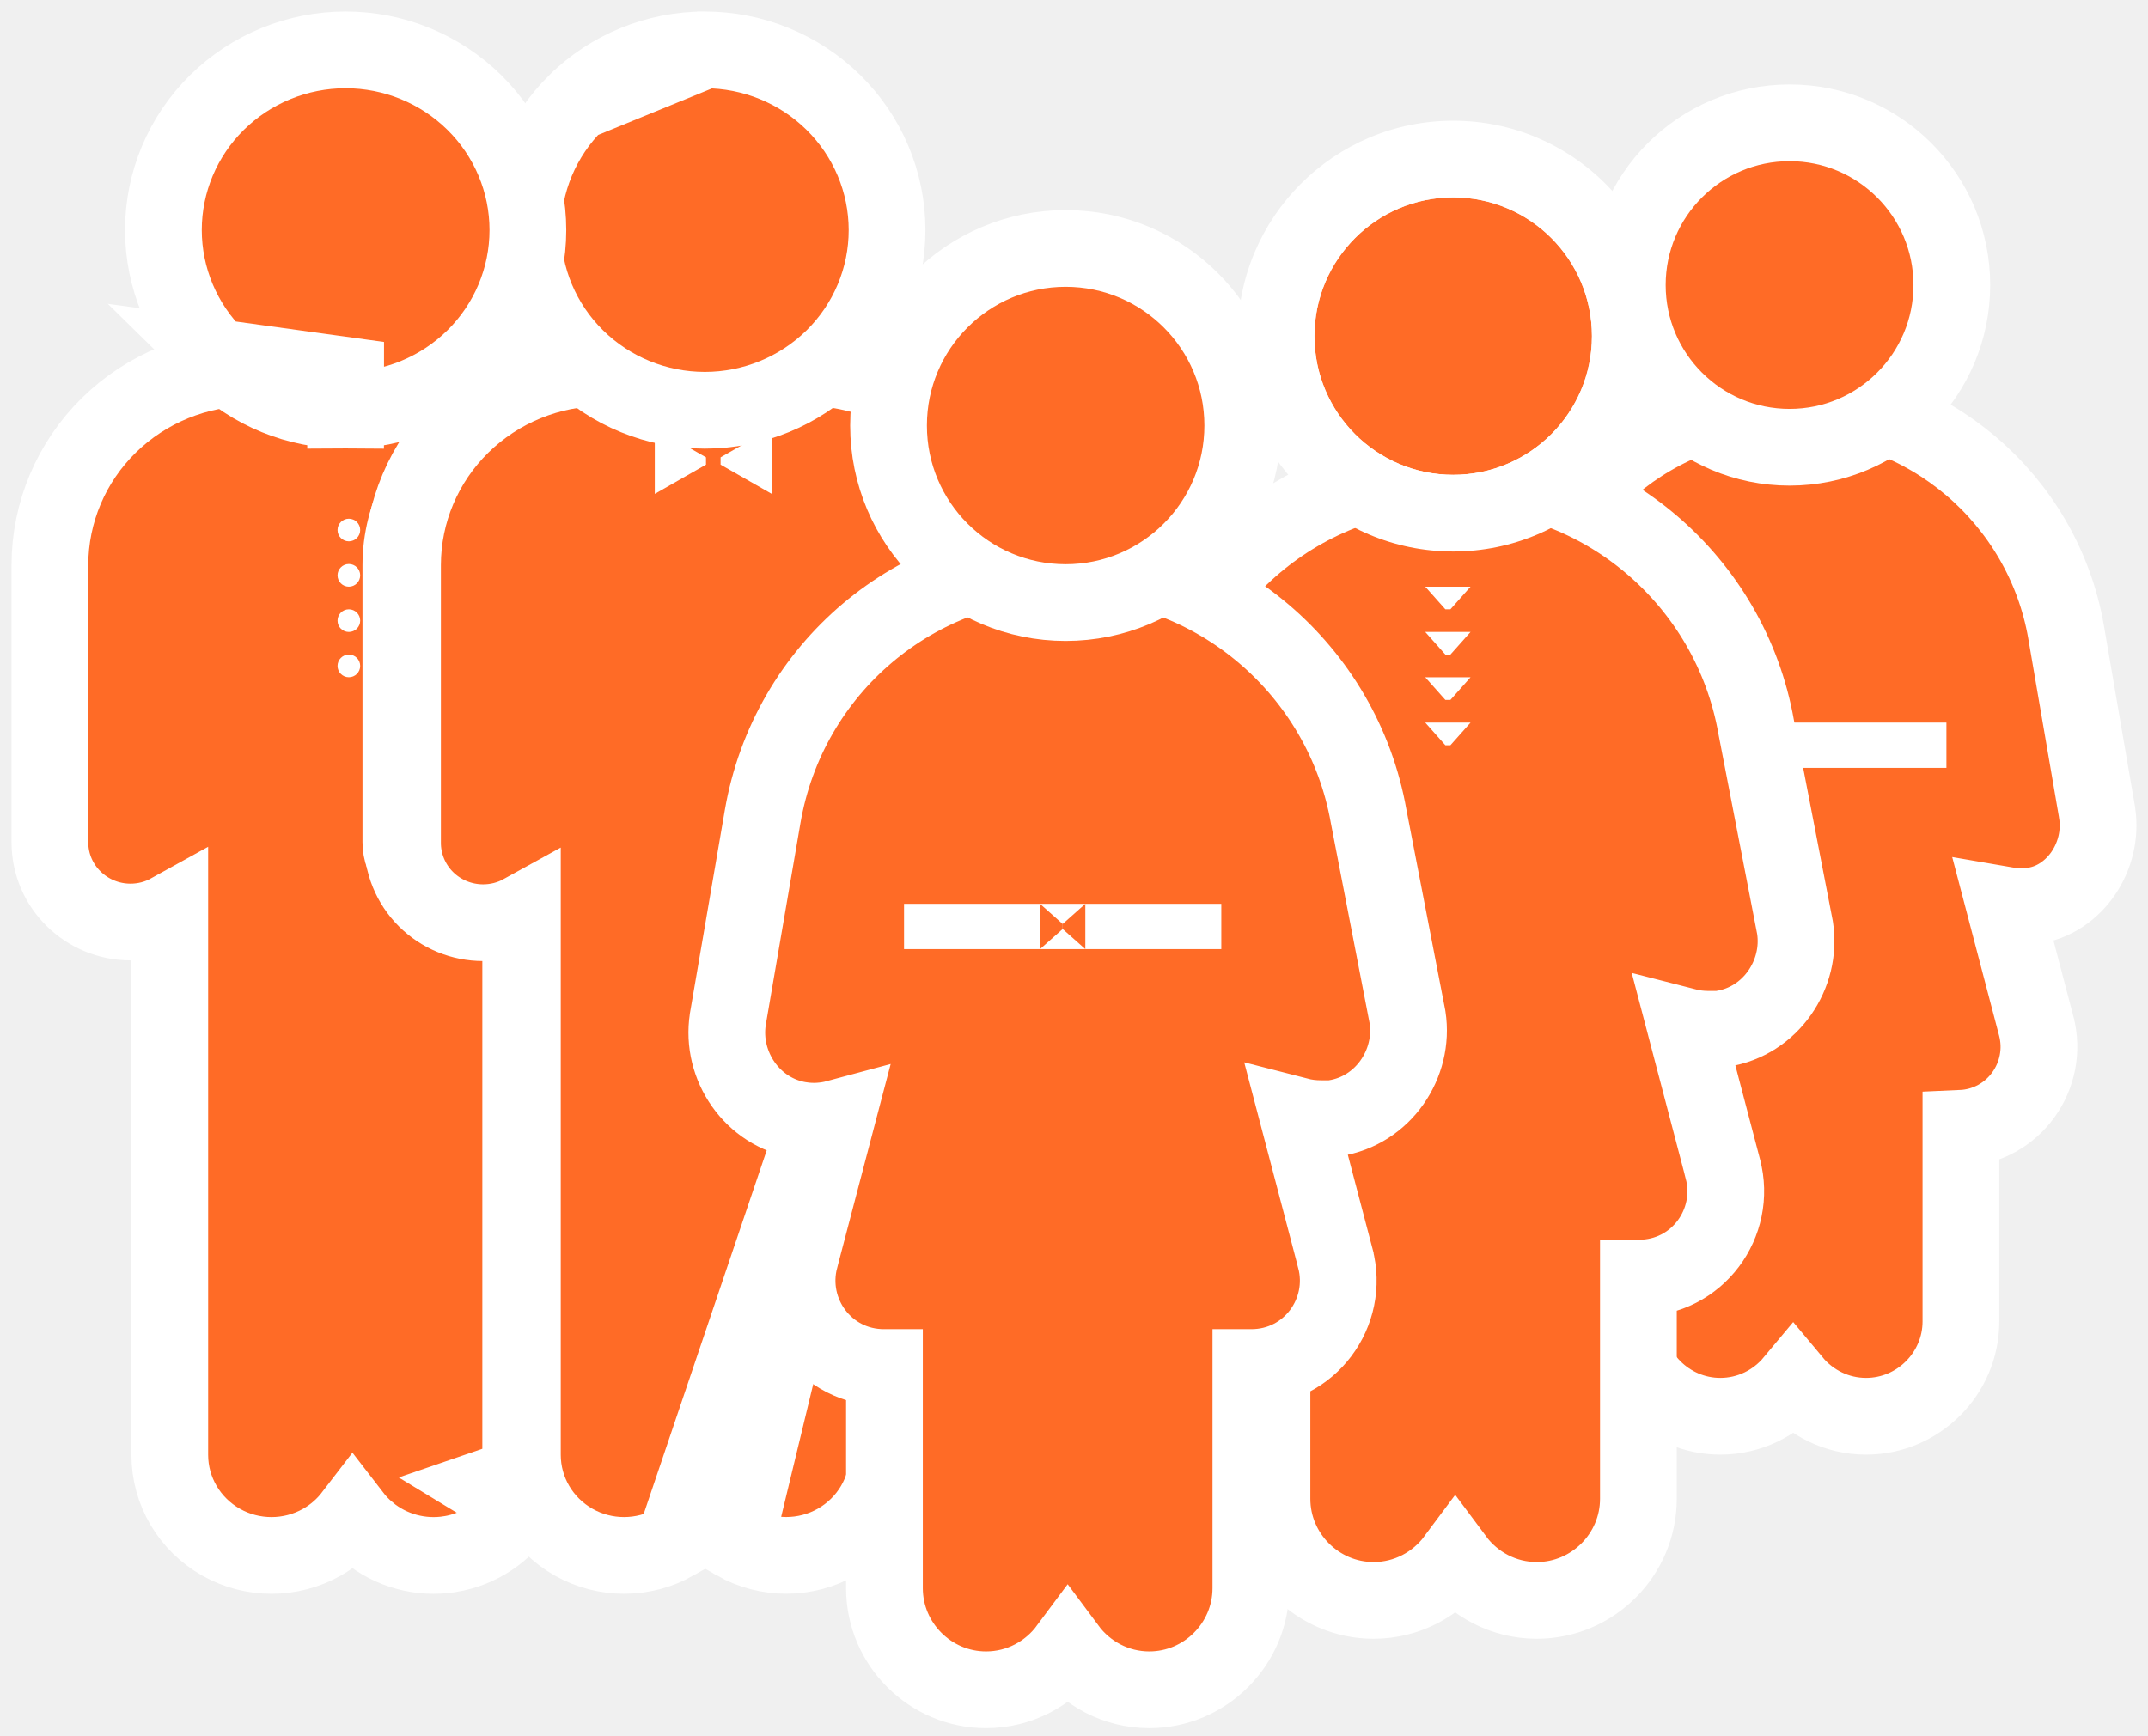
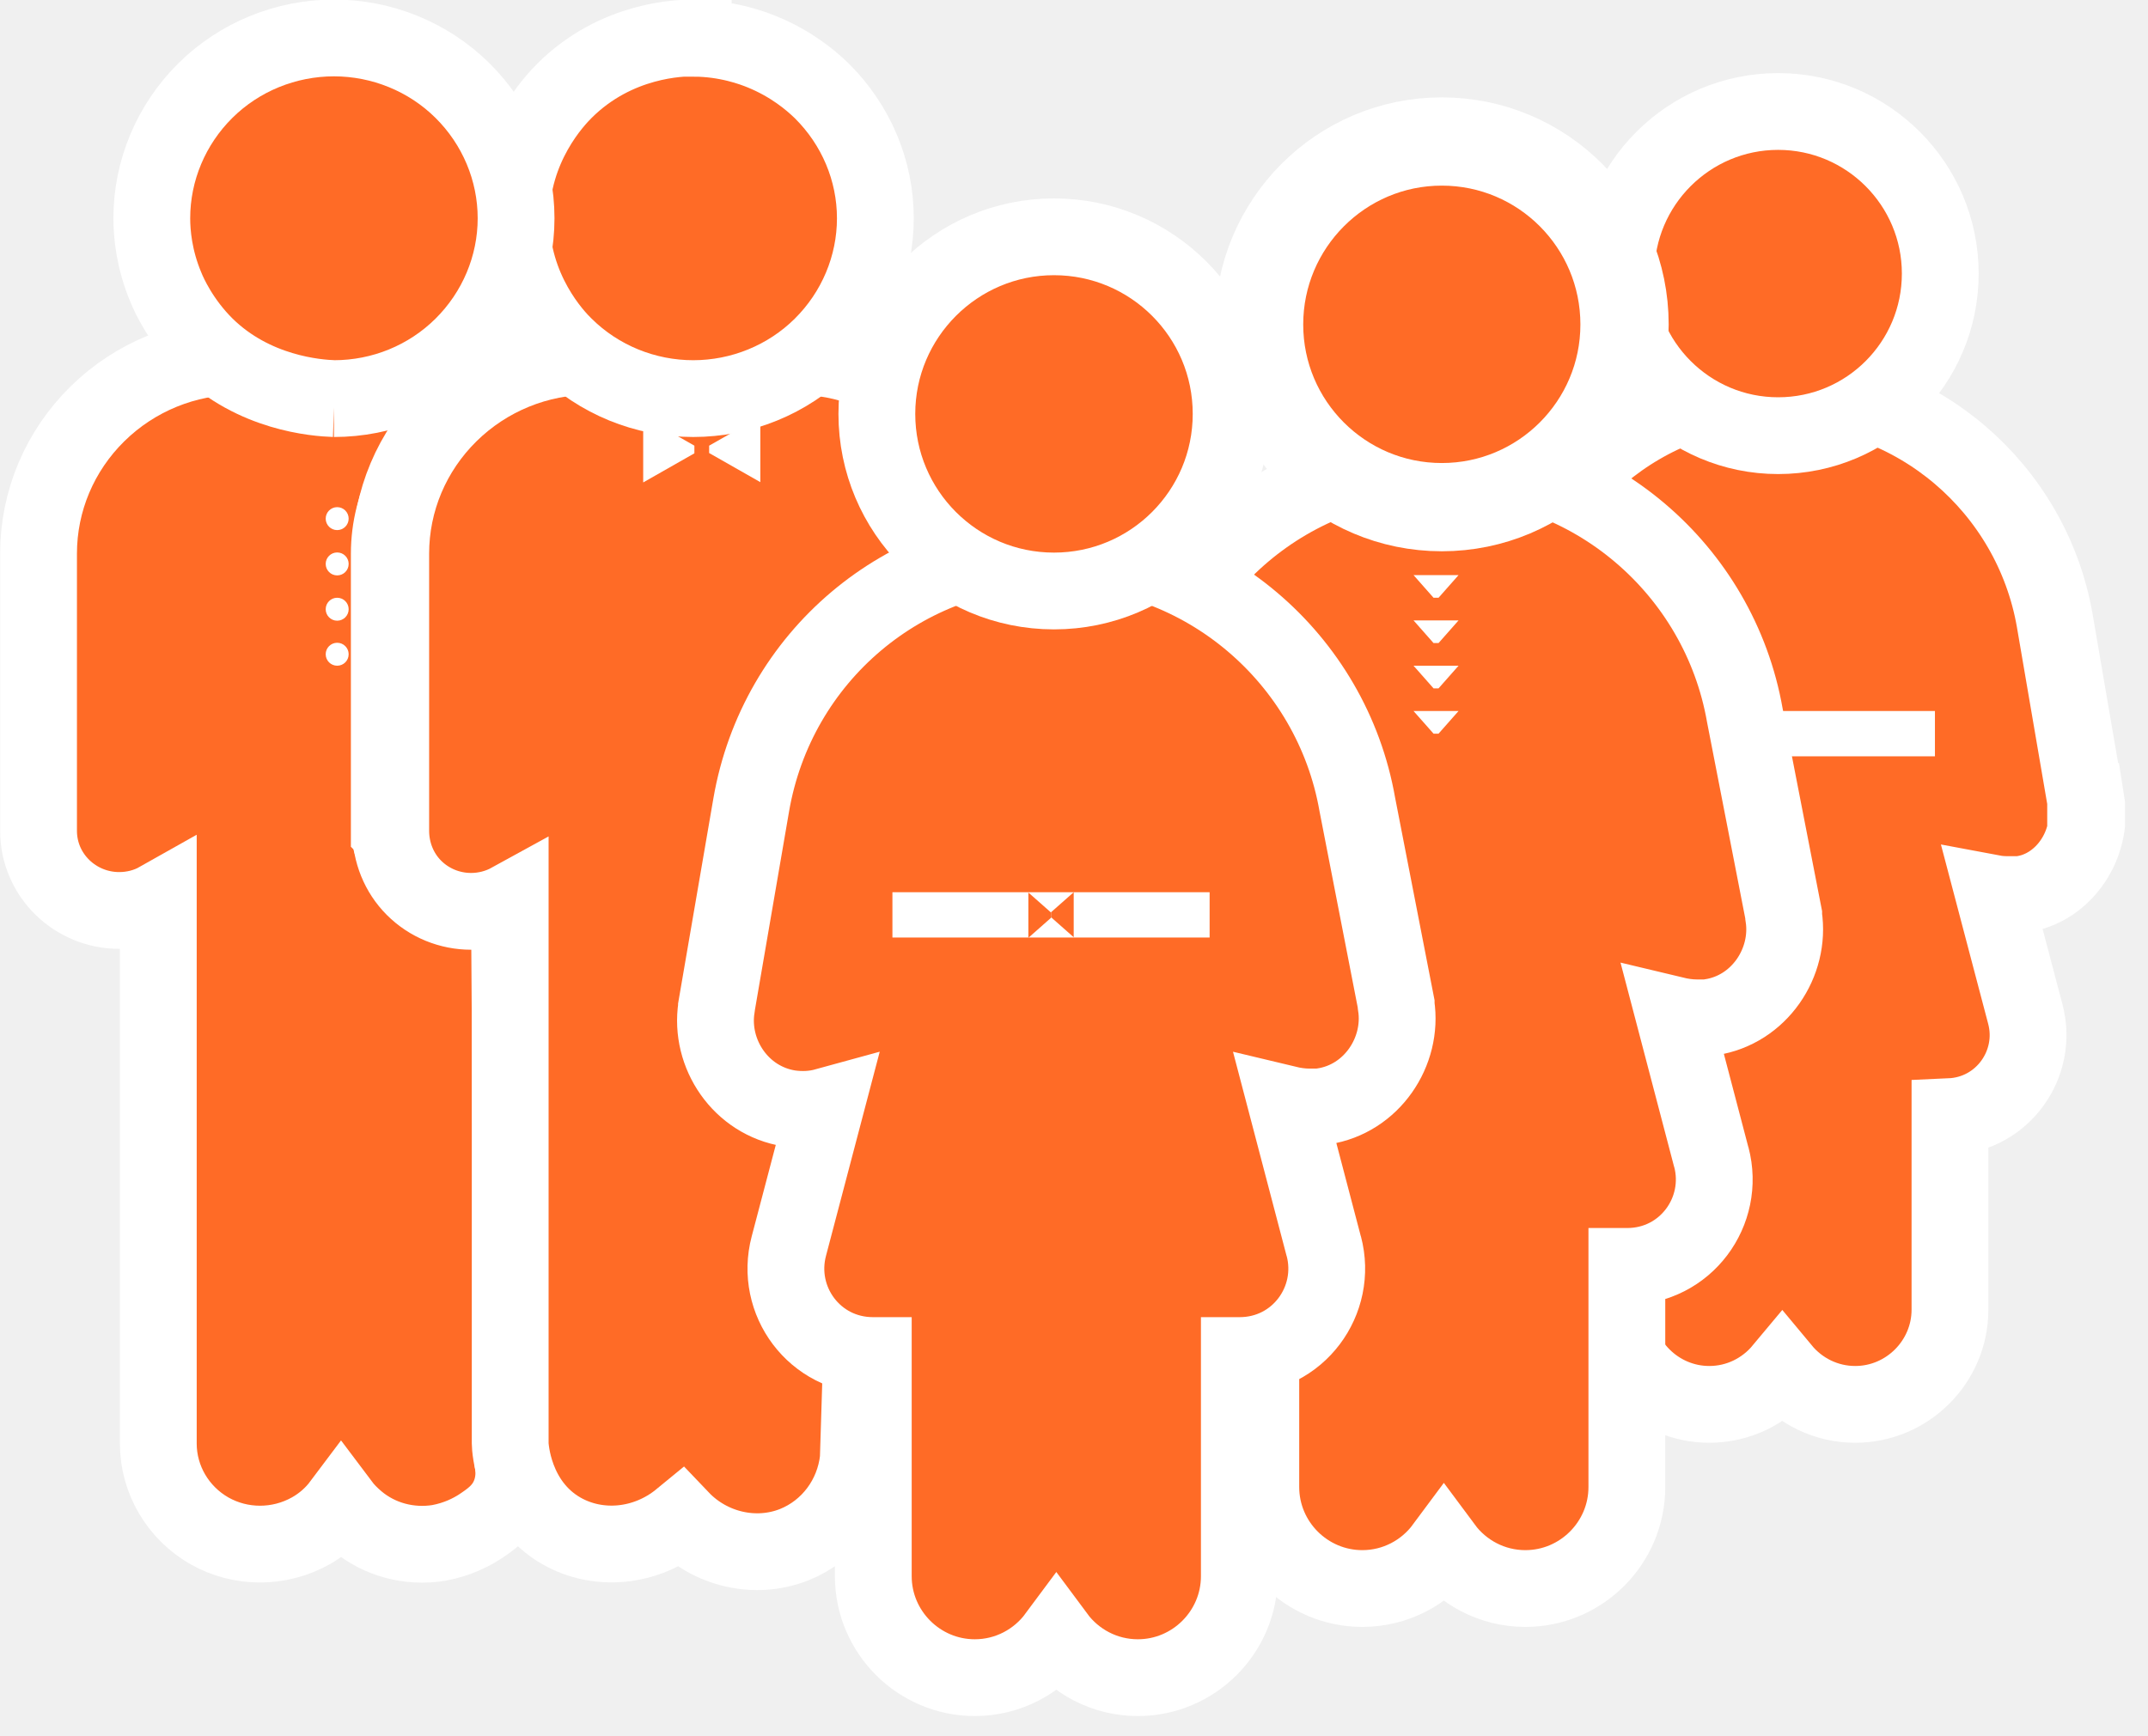
<svg xmlns="http://www.w3.org/2000/svg" width="73" height="59" viewBox="0 0 73 59" fill="none">
-   <path d="M13.623 28.629V19.207C13.624 17.488 14.482 15.87 15.934 14.881L19.429 12.499H15.2L8.499 12.499L8.498 12.499C6.702 12.501 4.976 13.203 3.699 14.457L3.699 14.457C2.421 15.712 1.698 17.419 1.696 19.204V19.206V28.629C1.696 30.15 2.944 31.343 4.435 31.343C4.917 31.343 5.373 31.219 5.77 30.999V49.456C5.77 50.688 6.439 51.816 7.508 52.422C8.572 53.026 9.881 53.026 10.946 52.422C11.354 52.19 11.704 51.882 11.98 51.522C12.134 51.722 12.31 51.907 12.508 52.071L12.508 52.072C13.283 52.717 14.303 52.992 15.297 52.83L15.298 52.83C16.291 52.667 17.171 52.083 17.697 51.219L16.605 50.555L17.823 50.137L17.823 50.136L17.768 49.971C17.721 49.803 17.696 49.629 17.696 49.454V30.801V28.417L15.688 29.704C15.419 29.877 15.091 29.949 14.766 29.905L14.766 29.905C14.441 29.86 14.149 29.702 13.941 29.467L13.941 29.466C13.733 29.232 13.622 28.935 13.623 28.631V28.629Z" fill="#FF6B26" stroke="white" stroke-width="2.608" />
-   <path d="M30.175 30.998C30.572 31.218 31.028 31.343 31.509 31.343C32.999 31.343 34.248 30.149 34.248 28.628V19.205L34.248 19.203C34.246 17.418 33.523 15.711 32.246 14.456L32.246 14.456C30.969 13.202 29.242 12.5 27.447 12.498H27.445L20.483 12.498L20.481 12.498C18.685 12.5 16.959 13.202 15.682 14.456L15.682 14.456C14.404 15.711 13.682 17.418 13.68 19.203V19.205V28.619C13.671 29.349 13.959 30.049 14.474 30.564C14.99 31.079 15.691 31.366 16.419 31.366C16.889 31.366 17.348 31.247 17.753 31.023V49.455C17.753 50.688 18.422 51.816 19.491 52.422C20.556 53.026 21.864 53.025 22.929 52.421L30.175 30.998ZM30.175 30.998V49.454C30.175 50.687 29.505 51.815 28.437 52.42C27.373 53.024 26.064 53.024 24.999 52.42L30.175 30.998ZM23.965 51.521C23.688 51.882 23.338 52.19 22.93 52.421L23.965 51.521ZM23.965 51.521C24.241 51.881 24.591 52.188 24.998 52.42L23.965 51.521Z" fill="#FF6B26" stroke="white" stroke-width="2.608" />
-   <path d="M23.954 1.696H23.956C25.591 1.698 27.163 2.339 28.325 3.485L28.325 3.485C29.488 4.631 30.146 6.19 30.147 7.82L30.147 7.82C30.148 9.451 29.491 11.011 28.327 12.158L28.327 12.158C27.164 13.304 25.591 13.946 23.953 13.946C22.317 13.946 20.743 13.305 19.58 12.158C18.416 11.011 17.76 9.451 17.76 7.821C17.76 6.191 18.416 4.631 19.581 3.483L23.954 1.696ZM23.954 1.696C22.317 1.696 20.744 2.337 19.581 3.483L23.954 1.696Z" fill="#FF6B26" stroke="white" stroke-width="2.608" />
-   <path d="M11.746 12.761L11.745 13.946C10.109 13.944 8.537 13.303 7.375 12.157L11.746 12.761ZM11.746 12.761V13.946C11.746 13.946 11.746 13.946 11.746 13.946C13.383 13.946 14.956 13.305 16.119 12.159C17.282 11.012 17.94 9.452 17.94 7.821C17.94 6.191 17.283 4.631 16.12 3.484C14.957 2.338 13.384 1.696 11.747 1.696C10.11 1.696 8.537 2.337 7.374 3.483L7.373 3.484C6.21 4.631 5.553 6.19 5.553 7.821L5.553 7.823C5.555 9.452 6.212 11.011 7.375 12.157L11.746 12.761Z" fill="#FF6B26" stroke="white" stroke-width="2.608" />
-   <path d="M71.271 27.633L71.269 27.622L71.268 27.61L70.215 21.48L70.215 21.477C69.426 16.963 65.488 13.586 60.881 13.586C56.283 13.586 52.335 16.892 51.546 21.48L51.546 21.48L50.494 27.61L50.492 27.622L50.49 27.633C50.263 29.108 51.262 30.613 52.819 30.853L52.819 30.853C53.129 30.901 53.441 30.895 53.742 30.84L52.686 34.864C52.686 34.864 52.685 34.865 52.685 34.866C52.236 36.559 53.443 38.28 55.242 38.358V44.92C55.242 46.693 56.693 48.144 58.465 48.144C59.458 48.144 60.349 47.689 60.942 46.978C61.535 47.689 62.426 48.144 63.418 48.144C65.191 48.144 66.642 46.693 66.642 44.92V38.358C68.441 38.28 69.649 36.56 69.199 34.866C69.198 34.865 69.198 34.864 69.198 34.863L68.122 30.764C68.284 30.792 68.451 30.807 68.619 30.807H68.867H68.926L68.984 30.802C69.808 30.727 70.437 30.224 70.807 29.676C71.184 29.117 71.387 28.387 71.271 27.633Z" fill="#FF6B26" stroke="white" stroke-width="2.608" />
-   <path d="M60.819 15.204C63.864 15.204 66.333 12.735 66.333 9.69C66.333 6.644 63.864 4.175 60.819 4.175C57.773 4.175 55.304 6.644 55.304 9.69C55.304 12.735 57.774 15.204 60.819 15.204Z" fill="#FF6B26" stroke="white" stroke-width="2.608" />
-   <path d="M58.55 39.728L57.28 34.891C57.528 34.955 57.787 34.989 58.052 34.989H58.33H58.429L58.528 34.973C60.182 34.719 61.247 33.116 61.005 31.545L61.001 31.52L60.996 31.495L59.683 24.711C58.808 19.735 54.464 16.016 49.386 16.016C44.313 16.016 39.957 19.664 39.087 24.727L39.087 24.727L37.908 31.592L37.906 31.603L37.904 31.614C37.662 33.186 38.728 34.788 40.381 35.042L40.381 35.042C40.797 35.106 41.214 35.079 41.608 34.974L40.36 39.728C40.359 39.729 40.359 39.73 40.359 39.731C39.869 41.575 41.226 43.448 43.214 43.448H43.228V50.95C43.228 52.849 44.783 54.404 46.681 54.404C47.814 54.404 48.824 53.851 49.455 53.002C50.086 53.851 51.096 54.404 52.228 54.404C54.127 54.404 55.681 52.849 55.681 50.95V43.448H55.695C57.683 43.448 59.041 41.576 58.55 39.73C58.55 39.73 58.55 39.729 58.55 39.728Z" fill="#FF6B26" stroke="white" stroke-width="2.608" />
-   <mask id="path-8-outside-1_306_1566" maskUnits="userSpaceOnUse" x="41.672" y="3.71" width="16" height="16" fill="black">
-     <rect fill="white" x="41.672" y="3.71" width="16" height="16" />
-     <path d="M54.102 11.426C54.102 14.03 51.991 16.141 49.387 16.141C46.783 16.141 44.672 14.03 44.672 11.426C44.672 8.822 46.783 6.71 49.387 6.71C51.991 6.71 54.102 8.822 54.102 11.426" />
-   </mask>
-   <path d="M54.102 11.426C54.102 14.03 51.991 16.141 49.387 16.141C46.783 16.141 44.672 14.03 44.672 11.426C44.672 8.822 46.783 6.71 49.387 6.71C51.991 6.71 54.102 8.822 54.102 11.426" fill="#FF6B26" />
-   <path d="M51.494 11.426C51.494 12.59 50.551 13.533 49.387 13.533V18.748C53.431 18.748 56.709 15.47 56.709 11.426H51.494ZM49.387 13.533C48.223 13.533 47.28 12.59 47.28 11.426H42.064C42.064 15.47 45.342 18.748 49.387 18.748V13.533ZM47.28 11.426C47.28 10.262 48.223 9.318 49.387 9.318V4.103C45.342 4.103 42.064 7.382 42.064 11.426H47.28ZM49.387 9.318C50.55 9.318 51.494 10.262 51.494 11.426H56.709C56.709 7.382 53.431 4.103 49.387 4.103V9.318Z" fill="white" mask="url(#path-8-outside-1_306_1566)" />
-   <path d="M45.38 42.766L44.11 37.93C44.358 37.994 44.617 38.027 44.883 38.027H45.16H45.259L45.358 38.012C47.012 37.757 48.077 36.155 47.835 34.583L47.831 34.559L47.826 34.534L46.513 27.75C45.638 22.774 41.294 19.055 36.216 19.055C31.143 19.055 26.787 22.702 25.917 27.765L25.917 27.765L24.738 34.63L24.736 34.641L24.735 34.652C24.492 36.224 25.558 37.826 27.211 38.081L27.212 38.081C27.627 38.145 28.044 38.118 28.438 38.012L27.19 42.767C27.19 42.768 27.189 42.769 27.189 42.77C26.7 44.614 28.056 46.487 30.044 46.487H30.058V53.989C30.058 55.888 31.613 57.442 33.511 57.442C34.644 57.442 35.654 56.889 36.285 56.04C36.916 56.889 37.926 57.442 39.058 57.442C40.957 57.442 42.511 55.888 42.511 53.989V46.487H42.525C44.513 46.487 45.871 44.614 45.38 42.769C45.38 42.768 45.38 42.767 45.38 42.766Z" fill="#FF6B26" stroke="white" stroke-width="2.608" />
-   <path d="M36.216 20.484C39.54 20.484 42.235 17.789 42.235 14.465C42.235 11.141 39.54 8.446 36.216 8.446C32.892 8.446 30.197 11.141 30.197 14.465C30.197 17.789 32.892 20.484 36.216 20.484Z" fill="#FF6B26" stroke="white" stroke-width="2.608" />
-   <path d="M23.993 15.546L22.253 14.552V16.789L23.993 15.795V15.546Z" fill="white" />
-   <path d="M26.229 14.552L24.489 15.546V15.795L26.229 16.789V14.552Z" fill="white" />
-   <circle cx="11.856" cy="18.017" r="0.385" fill="white" />
-   <circle cx="11.856" cy="22.637" r="0.385" fill="white" />
-   <circle cx="11.856" cy="19.558" r="0.385" fill="white" />
-   <circle cx="11.856" cy="21.098" r="0.385" fill="white" />
-   <rect x="30.724" y="30.724" width="10.782" height="1.54" fill="white" />
-   <path d="M36.115 31.409L35.345 30.724V32.264L36.115 31.58V31.409Z" fill="#FF6B26" />
-   <path d="M36.885 30.724L36.115 31.409V31.58L36.885 32.264V30.724Z" fill="#FF6B26" />
-   <path d="M48.437 19.943L49.121 20.713H49.292L49.977 19.943H48.437Z" fill="white" />
-   <path d="M48.437 21.482L49.121 22.252H49.292L49.977 21.482H48.437Z" fill="white" />
-   <path d="M48.437 23.023L49.121 23.793H49.292L49.977 23.023H48.437Z" fill="white" />
-   <path d="M48.437 24.563L49.121 25.334H49.292L49.977 24.563H48.437Z" fill="white" />
-   <rect x="59.218" y="24.563" width="6.931" height="1.54" fill="white" />
+   <g clip-path="url(#clip0_382_233)">
+     <path d="M13.23 28.24V18.82C13.23 17.1 14.09 15.48 15.54 14.49L19.04 12.11H8.11C6.31 12.11 4.59 12.81 3.31 14.07C2.03 15.33 1.31 17.03 1.31 18.82V28.24C1.31 29.76 2.56 30.95 4.05 30.95C4.53 30.95 4.99 30.83 5.38 30.61V49.07C5.38 50.3 6.05 51.43 7.12 52.04C8.18 52.64 9.49 52.64 10.56 52.04C10.97 51.81 11.32 51.5 11.59 51.14C11.74 51.34 11.92 51.52 12.12 51.69C12.89 52.34 13.91 52.61 14.91 52.45C15.56 52.33 16.02 52.08 16.29 51.91C16.65 51.67 17.08 51.39 17.31 50.84C17.5 50.39 17.47 49.98 17.44 49.76L17.31 30.42V28.04L15.3 29.33C15.03 29.5 14.7 29.58 14.38 29.53C14.06 29.49 13.76 29.33 13.56 29.09C13.35 28.85 13.24 28.56 13.24 28.25L13.23 28.24Z" fill="#FF6B26" stroke="white" stroke-width="2.61" />
+     <path d="M29.779 30.61C30.179 30.83 30.629 30.95 31.109 30.95C32.599 30.95 33.849 29.76 33.849 28.24V18.82C33.849 17.03 33.119 15.33 31.849 14.07C30.569 12.82 28.849 12.11 27.049 12.11H20.079C18.279 12.11 16.559 12.81 15.279 14.07C13.999 15.33 13.279 17.03 13.279 18.82V28.24C13.279 28.97 13.559 29.67 14.069 30.18C14.589 30.7 15.289 30.98 16.009 30.98C16.479 30.98 16.939 30.86 17.339 30.64V49.07C17.339 49.19 17.439 51.1 19.079 52.04C20.339 52.76 21.959 52.6 23.139 51.63C24.139 52.68 25.679 53.03 26.989 52.51C28.189 52.03 29.029 50.91 29.169 49.6L29.759 30.62L29.779 30.61Z" fill="#FF6B26" stroke="white" stroke-width="2.61" />
+     <path d="M23.559 1.3C24.699 1.3 25.579 1.63 25.919 1.77C26.889 2.17 27.549 2.72 27.929 3.09C29.089 4.24 29.749 5.79 29.749 7.42C29.749 9.05 29.089 10.61 27.929 11.76C26.769 12.91 25.189 13.55 23.559 13.55C21.929 13.55 20.349 12.91 19.189 11.76C18.859 11.44 17.369 9.88 17.369 7.42C17.369 4.96 18.869 3.4 19.189 3.08C20.959 1.32 23.149 1.29 23.559 1.29V1.3Z" fill="#FF6B26" stroke="white" stroke-width="2.61" />
+     <path d="M11.349 13.55C12.989 13.55 14.559 12.91 15.719 11.76C16.879 10.61 17.539 9.05 17.539 7.42C17.539 5.79 16.879 4.23 15.719 3.08C14.559 1.93 12.979 1.29 11.349 1.29C9.719 1.29 8.139 1.93 6.979 3.08C5.819 4.23 5.159 5.79 5.159 7.42C5.159 7.93 5.229 8.8 5.639 9.77C5.739 10.02 6.149 10.93 6.989 11.76C8.629 13.37 10.749 13.53 11.359 13.55H11.349Z" fill="#FF6B26" stroke="white" stroke-width="2.61" />
+     <path d="M70.88 27.24V27.22L69.83 21.09C69.04 16.57 65.1 13.2 60.5 13.2C55.9 13.2 51.95 16.51 51.17 21.09L50.12 27.22V27.24C49.89 28.72 50.89 30.22 52.45 30.46C52.76 30.51 53.07 30.5 53.37 30.45L52.31 34.47C51.86 36.17 53.07 37.89 54.87 37.96V44.52C54.87 46.29 56.32 47.74 58.09 47.74C59.08 47.74 59.97 47.29 60.57 46.57C61.16 47.28 62.05 47.74 63.05 47.74C64.82 47.74 66.27 46.29 66.27 44.52V37.96C68.07 37.88 69.28 36.16 68.83 34.47L67.75 30.37C67.91 30.4 68.08 30.41 68.25 30.41H68.62C69.44 30.33 70.07 29.83 70.44 29.28C70.82 28.72 71.02 27.99 70.9 27.24H70.88Z" fill="#FF6B26" stroke="white" stroke-width="2.61" />
+     <path d="M60.43 14.81C63.48 14.81 65.94 12.34 65.94 9.3C65.94 6.26 63.47 3.79 60.43 3.79C57.39 3.79 54.92 6.26 54.92 9.3C54.92 12.34 57.39 14.81 60.43 14.81Z" fill="#FF6B26" stroke="white" stroke-width="2.61" />
+     <path d="M58.159 39.34L56.889 34.5C57.139 34.56 57.399 34.6 57.659 34.6H58.039L58.139 34.58C59.789 34.33 60.859 32.72 60.619 31.15V31.1L59.299 24.32C58.429 19.34 54.079 15.63 48.999 15.63C43.919 15.63 39.569 19.28 38.699 24.34L37.519 31.2V31.22C37.279 32.79 38.339 34.39 39.999 34.65C40.419 34.71 40.829 34.69 41.229 34.58L39.979 39.33C39.489 41.18 40.849 43.05 42.839 43.05H42.849V50.55C42.849 52.45 44.399 54 46.299 54C47.429 54 48.439 53.45 49.069 52.6C49.699 53.45 50.709 54 51.839 54C53.739 54 55.289 52.45 55.289 50.55V43.05H55.299C57.289 43.05 58.649 41.18 58.159 39.33V39.34Z" fill="#FF6B26" stroke="white" stroke-width="2.61" />
+     <path d="M49 17.24C52.428 17.24 55.21 14.459 55.21 11.03C55.21 7.594 52.431 4.81 49 4.81C45.568 4.81 42.79 7.606 42.79 11.03C42.79 14.459 45.572 17.24 49 17.24Z" fill="#FF6B26" stroke="white" stroke-width="3" />
+     <path d="M44.989 42.37L43.719 37.53C43.969 37.59 44.229 37.63 44.489 37.63H44.869L44.969 37.61C46.619 37.36 47.689 35.75 47.449 34.18V34.13L46.129 27.35C45.259 22.37 40.909 18.66 35.829 18.66C30.749 18.66 26.399 22.31 25.529 27.37L24.349 34.23V34.25C24.109 35.82 25.169 37.42 26.829 37.68C27.249 37.74 27.659 37.72 28.059 37.61L26.809 42.36C26.319 44.21 27.679 46.08 29.669 46.08H29.679V53.58C29.679 55.48 31.229 57.03 33.129 57.03C34.259 57.03 35.269 56.48 35.899 55.63C36.529 56.48 37.539 57.03 38.669 57.03C40.569 57.03 42.119 55.48 42.119 53.58V46.08H42.129C44.119 46.08 45.479 44.21 44.989 42.36V42.37Z" fill="#FF6B26" stroke="white" stroke-width="2.61" />
+     <path d="M35.82 20.09C39.14 20.09 41.84 17.4 41.84 14.07C41.84 10.74 39.14 8.05 35.82 8.05C32.5 8.05 29.8 10.75 29.8 14.07C29.8 17.39 32.49 20.09 35.82 20.09V20.09Z" fill="#FF6B26" stroke="white" stroke-width="2.61" />
+     <path d="M23.599 15.15L21.859 14.16V16.4L23.599 15.41V15.16V15.15Z" fill="white" />
+     <path d="M25.84 14.16L24.1 15.15V15.4L25.84 16.39V14.15V14.16Z" fill="white" />
+     <path d="M11.459 18.02C11.675 18.02 11.849 17.846 11.849 17.63C11.849 17.415 11.675 17.24 11.459 17.24C11.244 17.24 11.069 17.415 11.069 17.63C11.069 17.846 11.244 18.02 11.459 18.02Z" fill="white" />
+     <path d="M11.459 22.63C11.675 22.63 11.849 22.456 11.849 22.24C11.849 22.025 11.675 21.85 11.459 21.85C11.244 21.85 11.069 22.025 11.069 22.24C11.069 22.456 11.244 22.63 11.459 22.63Z" fill="white" />
+     <path d="M11.459 19.56C11.675 19.56 11.849 19.386 11.849 19.17C11.849 18.955 11.675 18.78 11.459 18.78C11.244 18.78 11.069 18.955 11.069 19.17C11.069 19.386 11.244 19.56 11.459 19.56Z" fill="white" />
+     <path d="M11.459 21.1C11.675 21.1 11.849 20.925 11.849 20.71C11.849 20.494 11.675 20.32 11.459 20.32C11.244 20.32 11.069 20.494 11.069 20.71C11.069 20.925 11.244 21.1 11.459 21.1Z" fill="white" />
+     <path d="M41.109 30.33H30.329V31.87H41.109V30.33Z" fill="white" />
+     <path d="M35.719 31.02L34.949 30.34V31.88L35.719 31.2V31.03V31.02Z" fill="#FF6B26" />
+     <path d="M36.49 30.33L35.72 31.01V31.18L36.49 31.86V30.32V30.33Z" fill="#FF6B26" />
+     <path d="M48.039 19.55L48.719 20.32H48.889L49.569 19.55H48.029H48.039Z" fill="white" />
+     <path d="M48.039 21.09L48.719 21.86H48.889L49.569 21.09H48.029H48.039Z" fill="white" />
+     <path d="M48.039 22.63L48.719 23.4H48.889L49.569 22.63H48.029H48.039Z" fill="white" />
+     <path d="M48.039 24.17L48.719 24.94H48.889L49.569 24.17H48.029H48.039Z" fill="white" />
+     <path d="M65.759 24.17H58.829V25.71H65.759V24.17Z" fill="white" />
+   </g>
+   <defs>
+     <clipPath id="clip0_382_233">
+       <rect width="72.22" height="58.35" fill="white" />
+     </clipPath>
+   </defs>
</svg>
